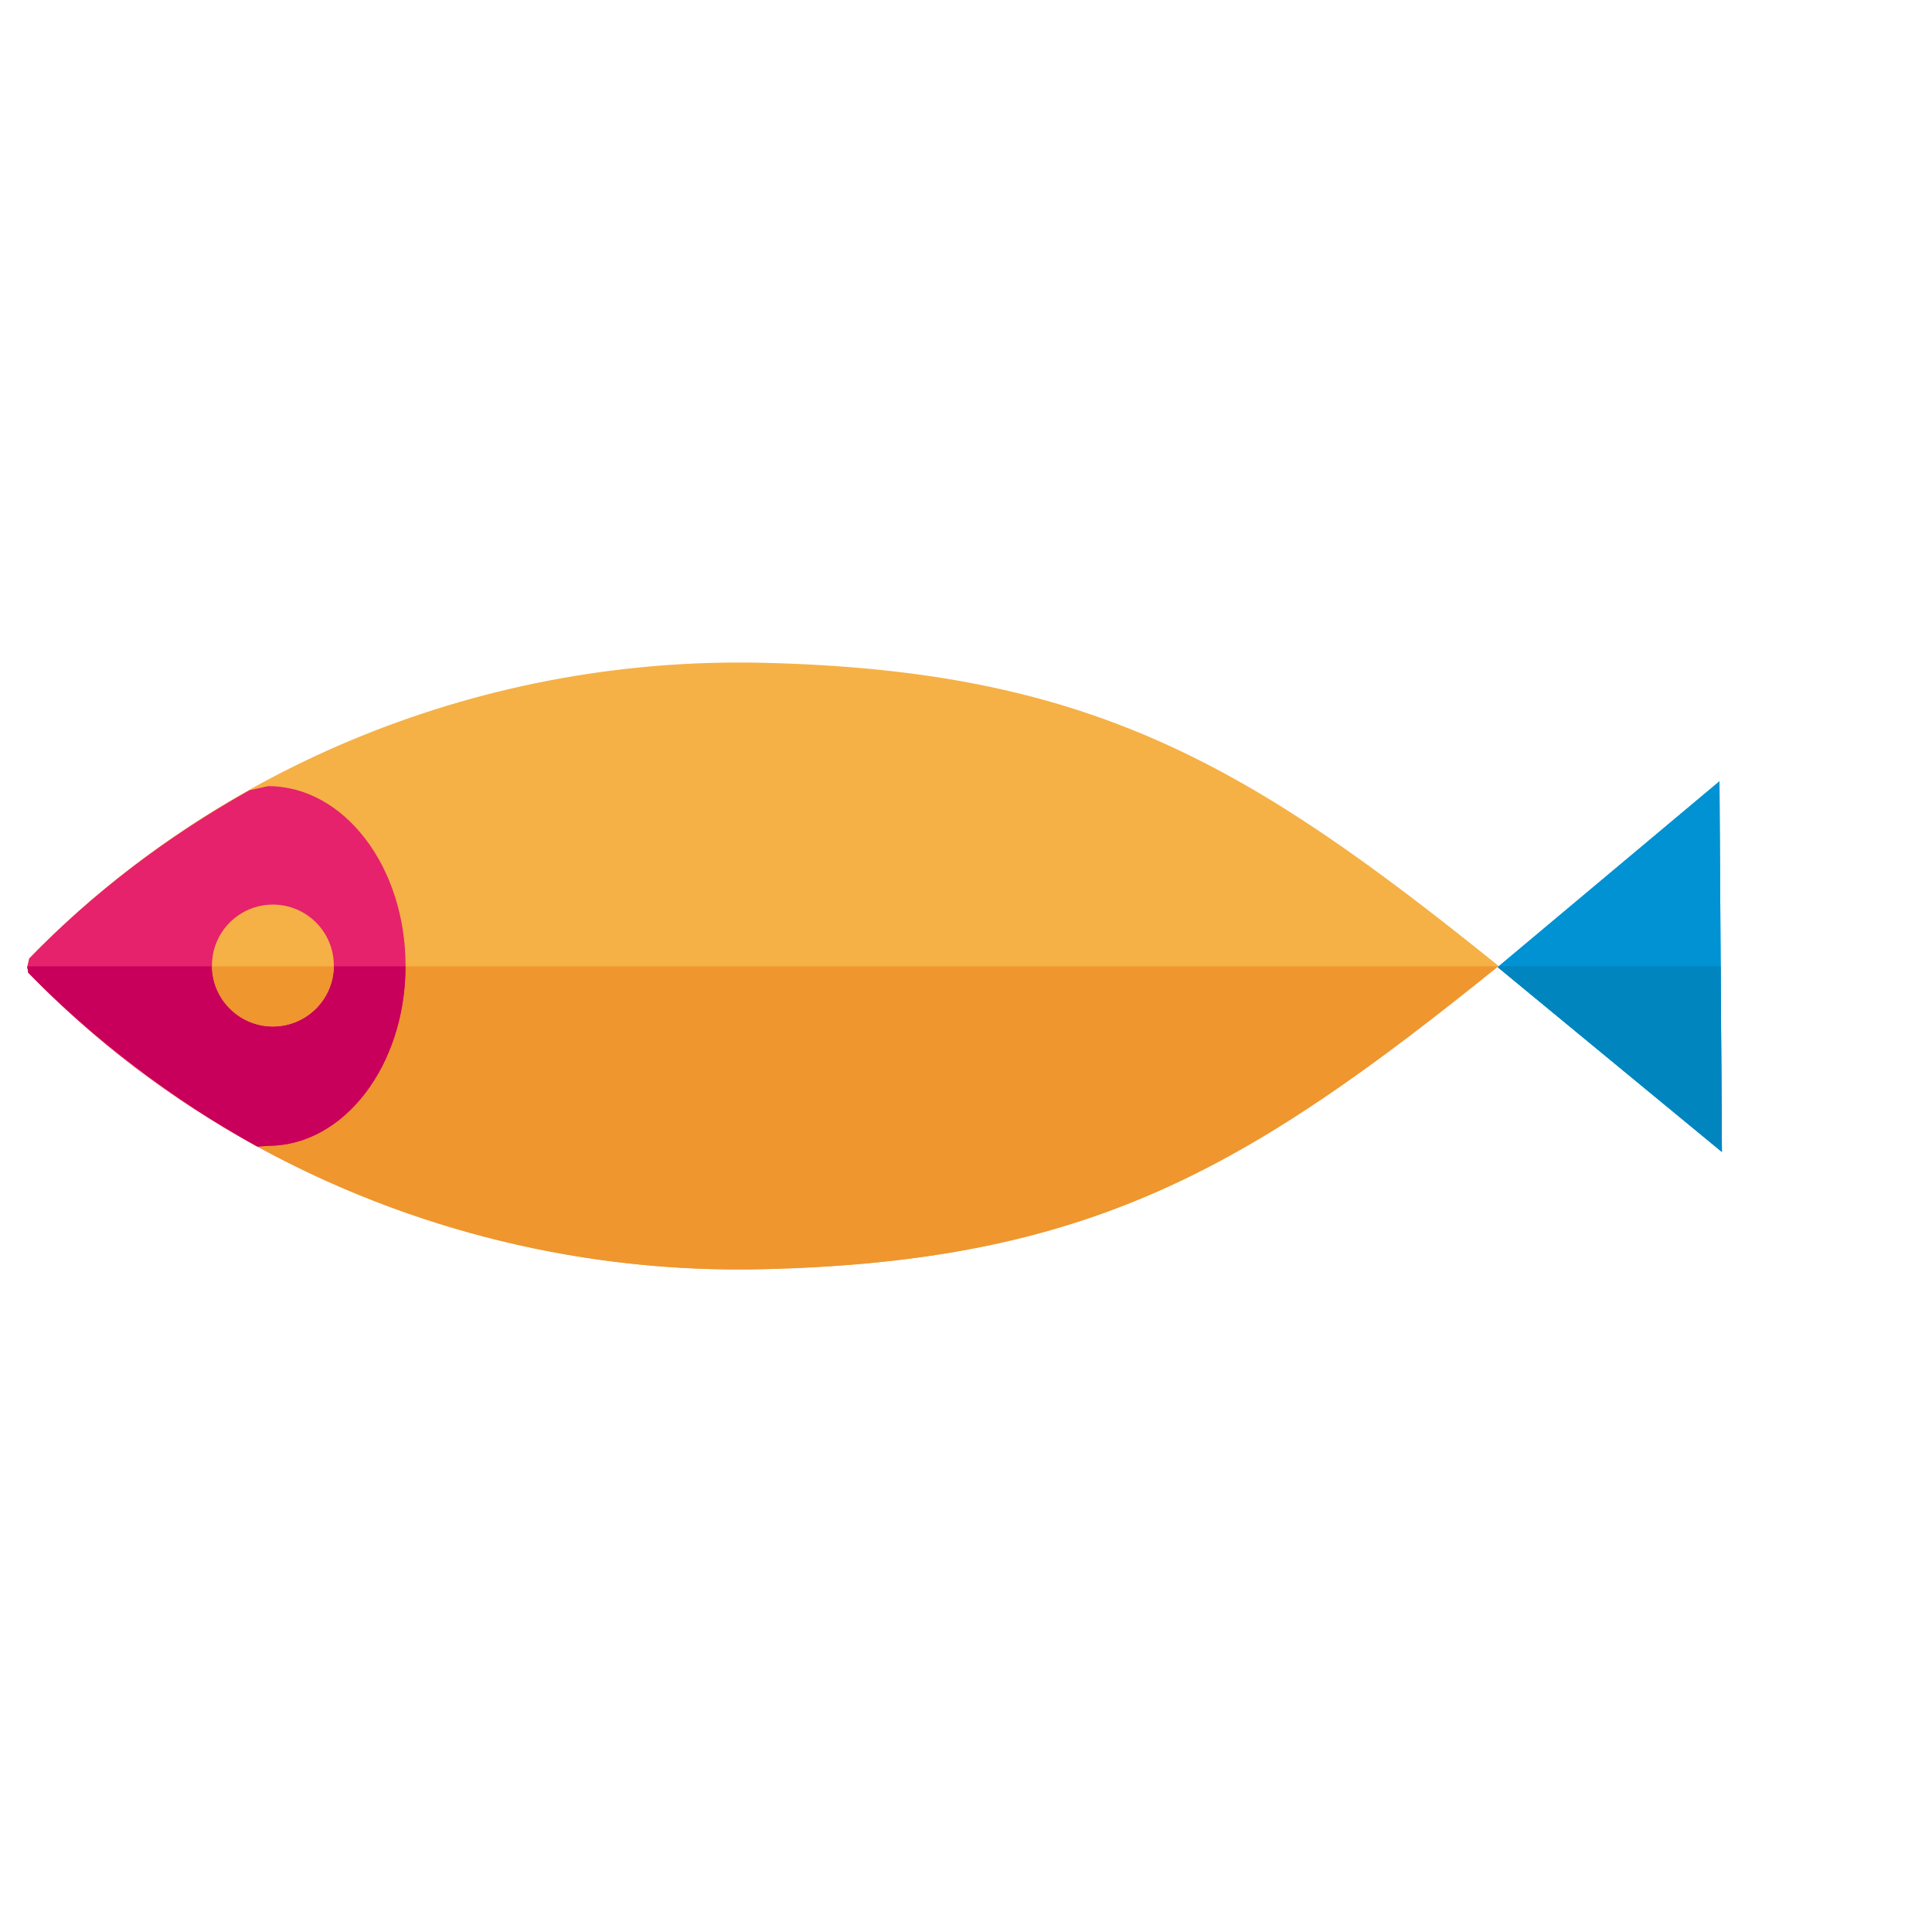
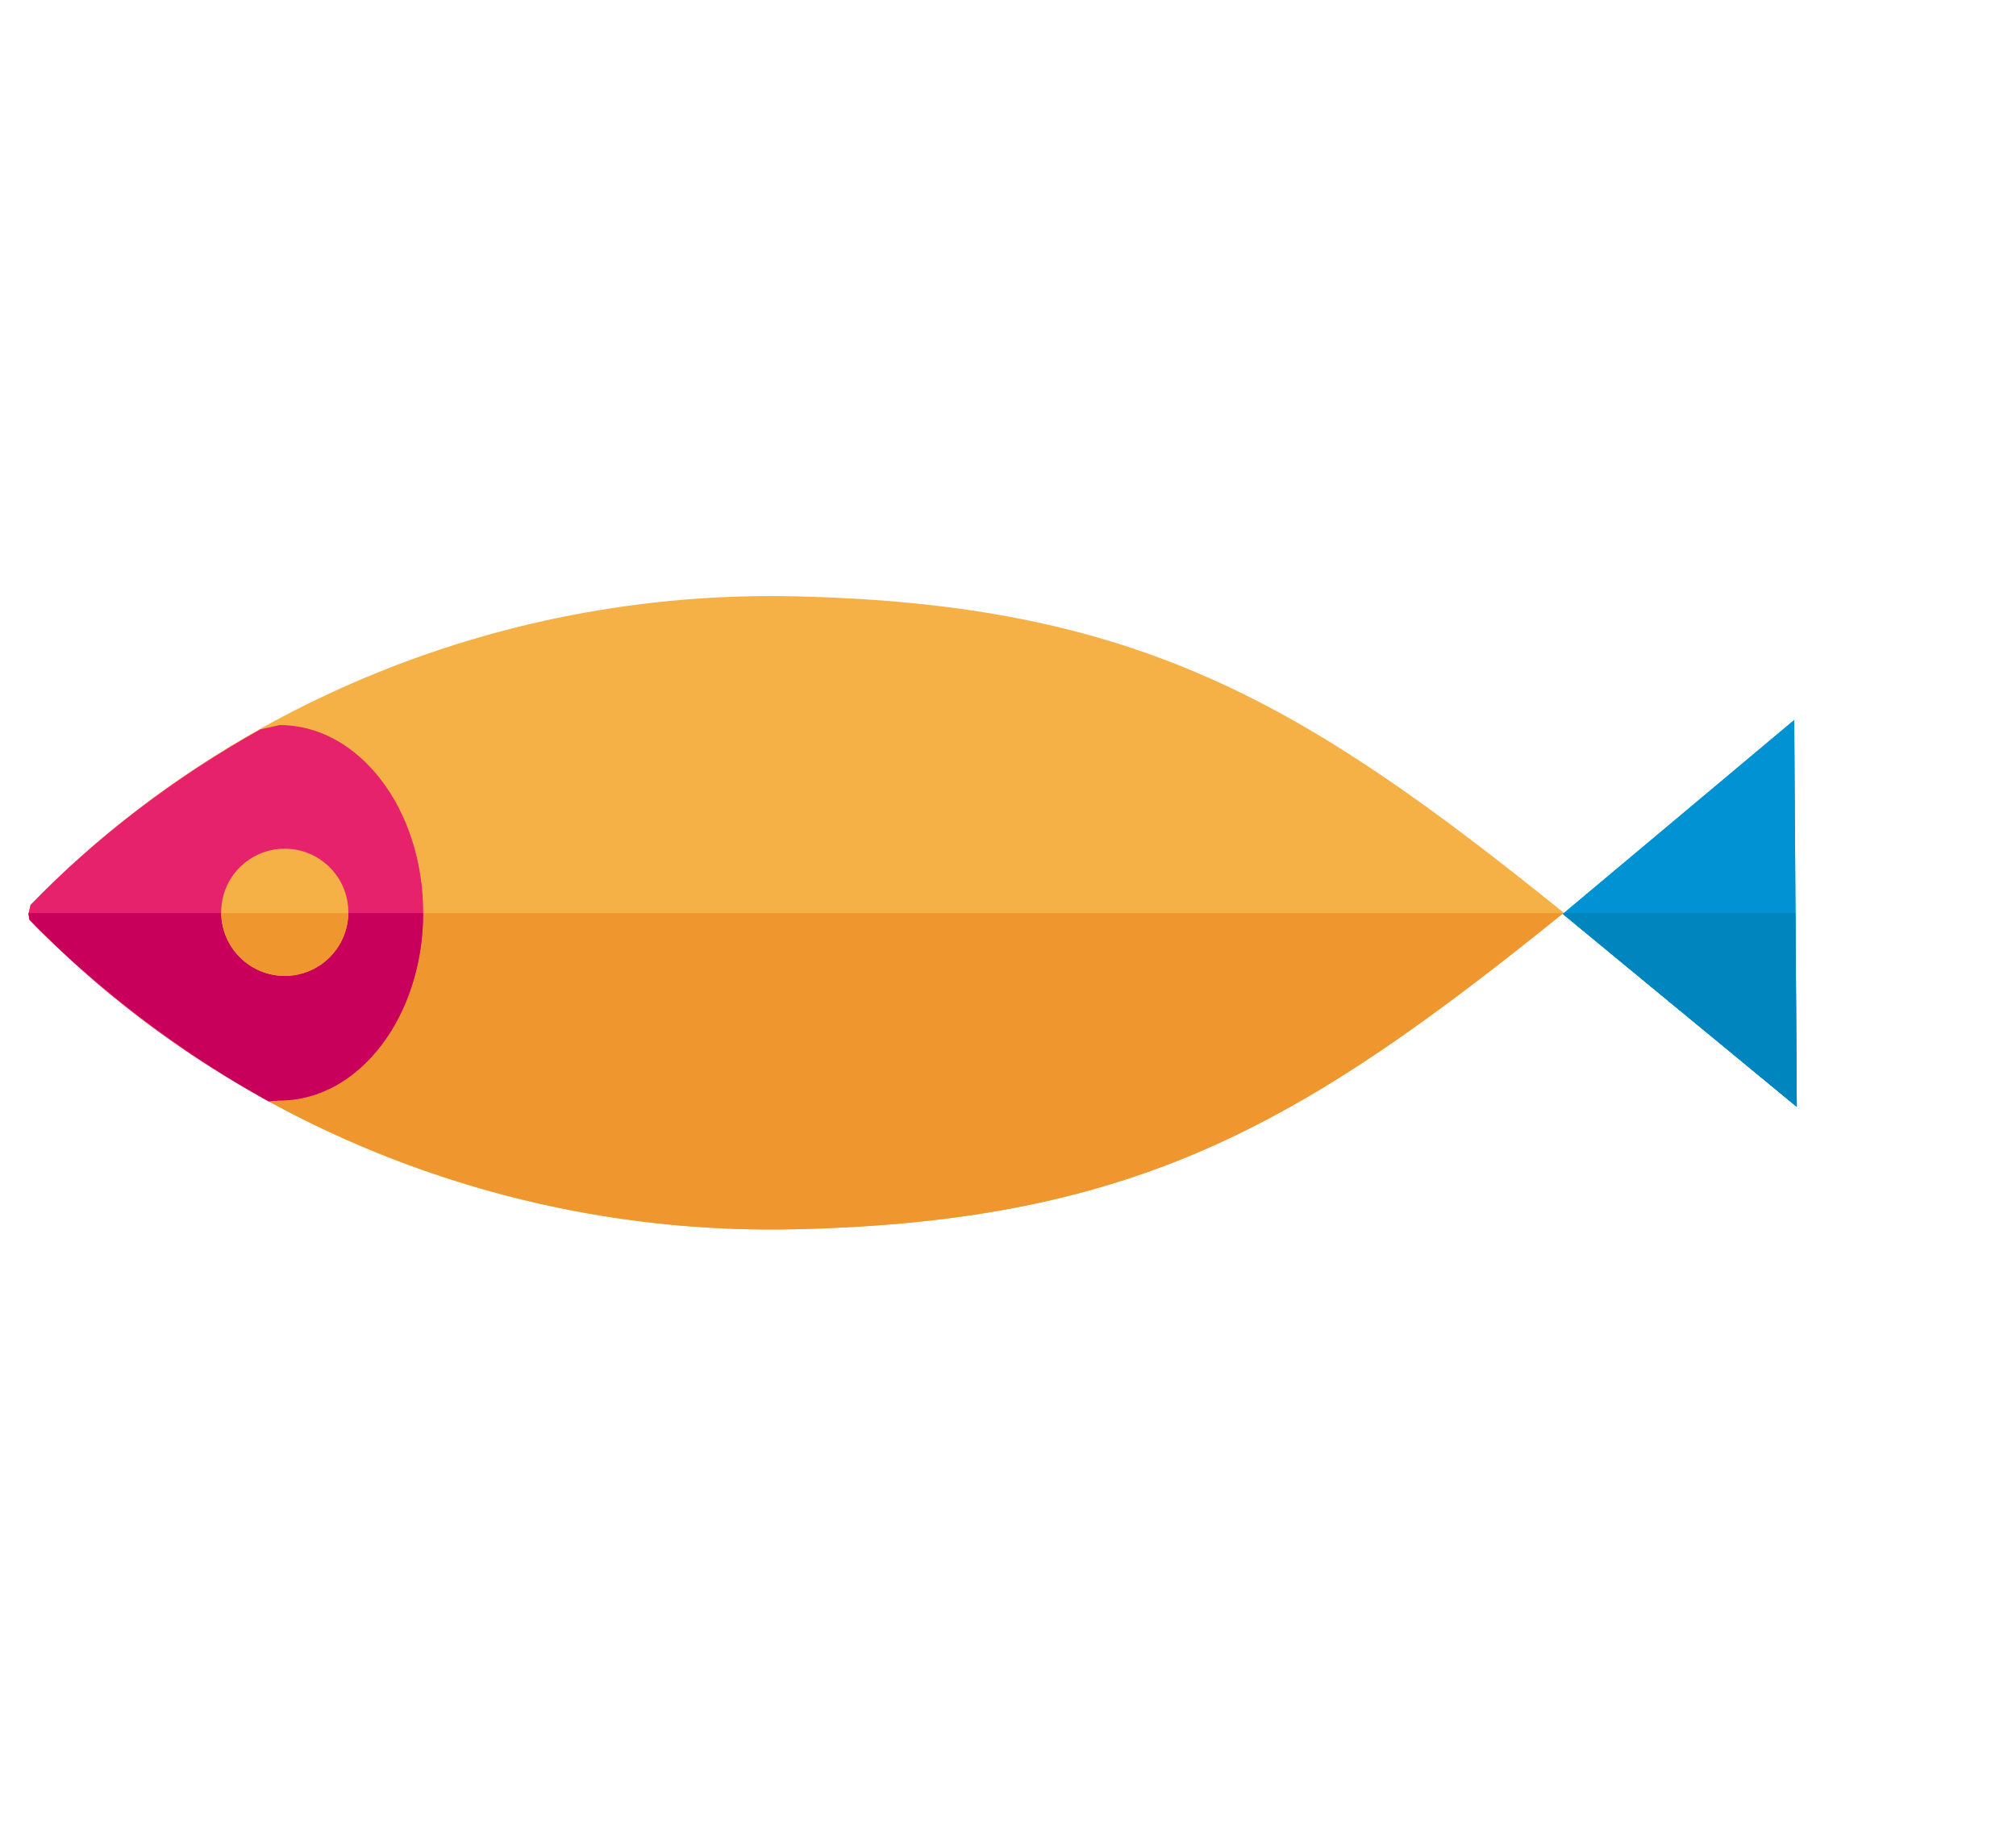
- <svg xmlns="http://www.w3.org/2000/svg" width="200" height="200" viewBox="0 0 1131 1024" version="1.1">
+ <svg xmlns="http://www.w3.org/2000/svg" overflow="hidden" viewBox="0 0 1131 1024" version="1.1">
  <path d="M17.112 507.608L16 512.472l0.552 3.408C118.904 621.92 273.216 693.328 445.896 689.512 638.048 685.2 730.52 630.488 877.312 512 730.52 393.52 638.048 338.792 445.904 334.488c-172.368-3.808-326.472 67.36-428.792 173.12z" fill="#F5B146" />
  <path d="M1008 620.824c-49.488-40.72-131.248-108.168-131.248-108.168l129.832-108.792" fill="#0092D2" />
  <path d="M1008 620.824c-49.488-40.72-131.248-108.168-131.248-108.168l129.832-108.792 1.416 216.96z" fill="#0092D2" />
  <path d="M52.944 549.848c4 3.432 8.144 6.712 12.232 10.056a580.536 580.536 0 0 0 28.856 21.928c4.552 3.216 9.04 6.504 13.752 9.632a582.4 582.4 0 0 0 42.92 26.256 587.536 587.536 0 0 0 295.192 71.784c192.016-4.304 284.552-58.952 431.16-177.32H16.064L16 512.472l0.552 3.408c11.432 11.824 23.696 23.064 36.392 33.968z" fill="#EF962F" />
  <path d="M876.752 512.648S958.52 580.104 1008 620.816l-0.752-108.632h-129.936l-0.56 0.464z" fill="#0085BF" />
  <path d="M16 512.472l0.552 3.408c38.096 39.456 83.432 74.08 134.16 101.848l6.224-0.472c44.472 0 80.488-47.096 80.488-105.288 0-58.128-36.016-105.256-80.488-105.256l-10.808 2.384c-48.56 27.216-92.256 60.512-129.016 98.512L16 512.472z" fill="#E5226B" />
  <path d="M237.392 512.184H16.064L16 512.472l0.552 3.408c11.432 11.832 23.688 23.072 36.392 33.976 3.408 2.936 6.936 5.728 10.432 8.568 0.624 0.496 1.216 1.024 1.832 1.512a575.512 575.512 0 0 0 28.584 21.712c2.2 1.576 4.432 3.168 6.688 4.712 2.416 1.704 4.8 3.44 7.312 5.112a582.4 582.4 0 0 0 42.92 26.256l6.224-0.472c44.408 0 80.36-46.976 80.456-105.072z" fill="#C9005B" />
  <path d="M159.752 511.72m-35.672 0a35.672 35.672 0 1 0 71.344 0 35.672 35.672 0 1 0-71.344 0Z" fill="#F5B146" />
  <path d="M124.168 512.184a35.624 35.624 0 0 0 35.592 35.208 35.616 35.616 0 0 0 35.576-35.208h-71.168z" fill="#EF962F" />
</svg>
